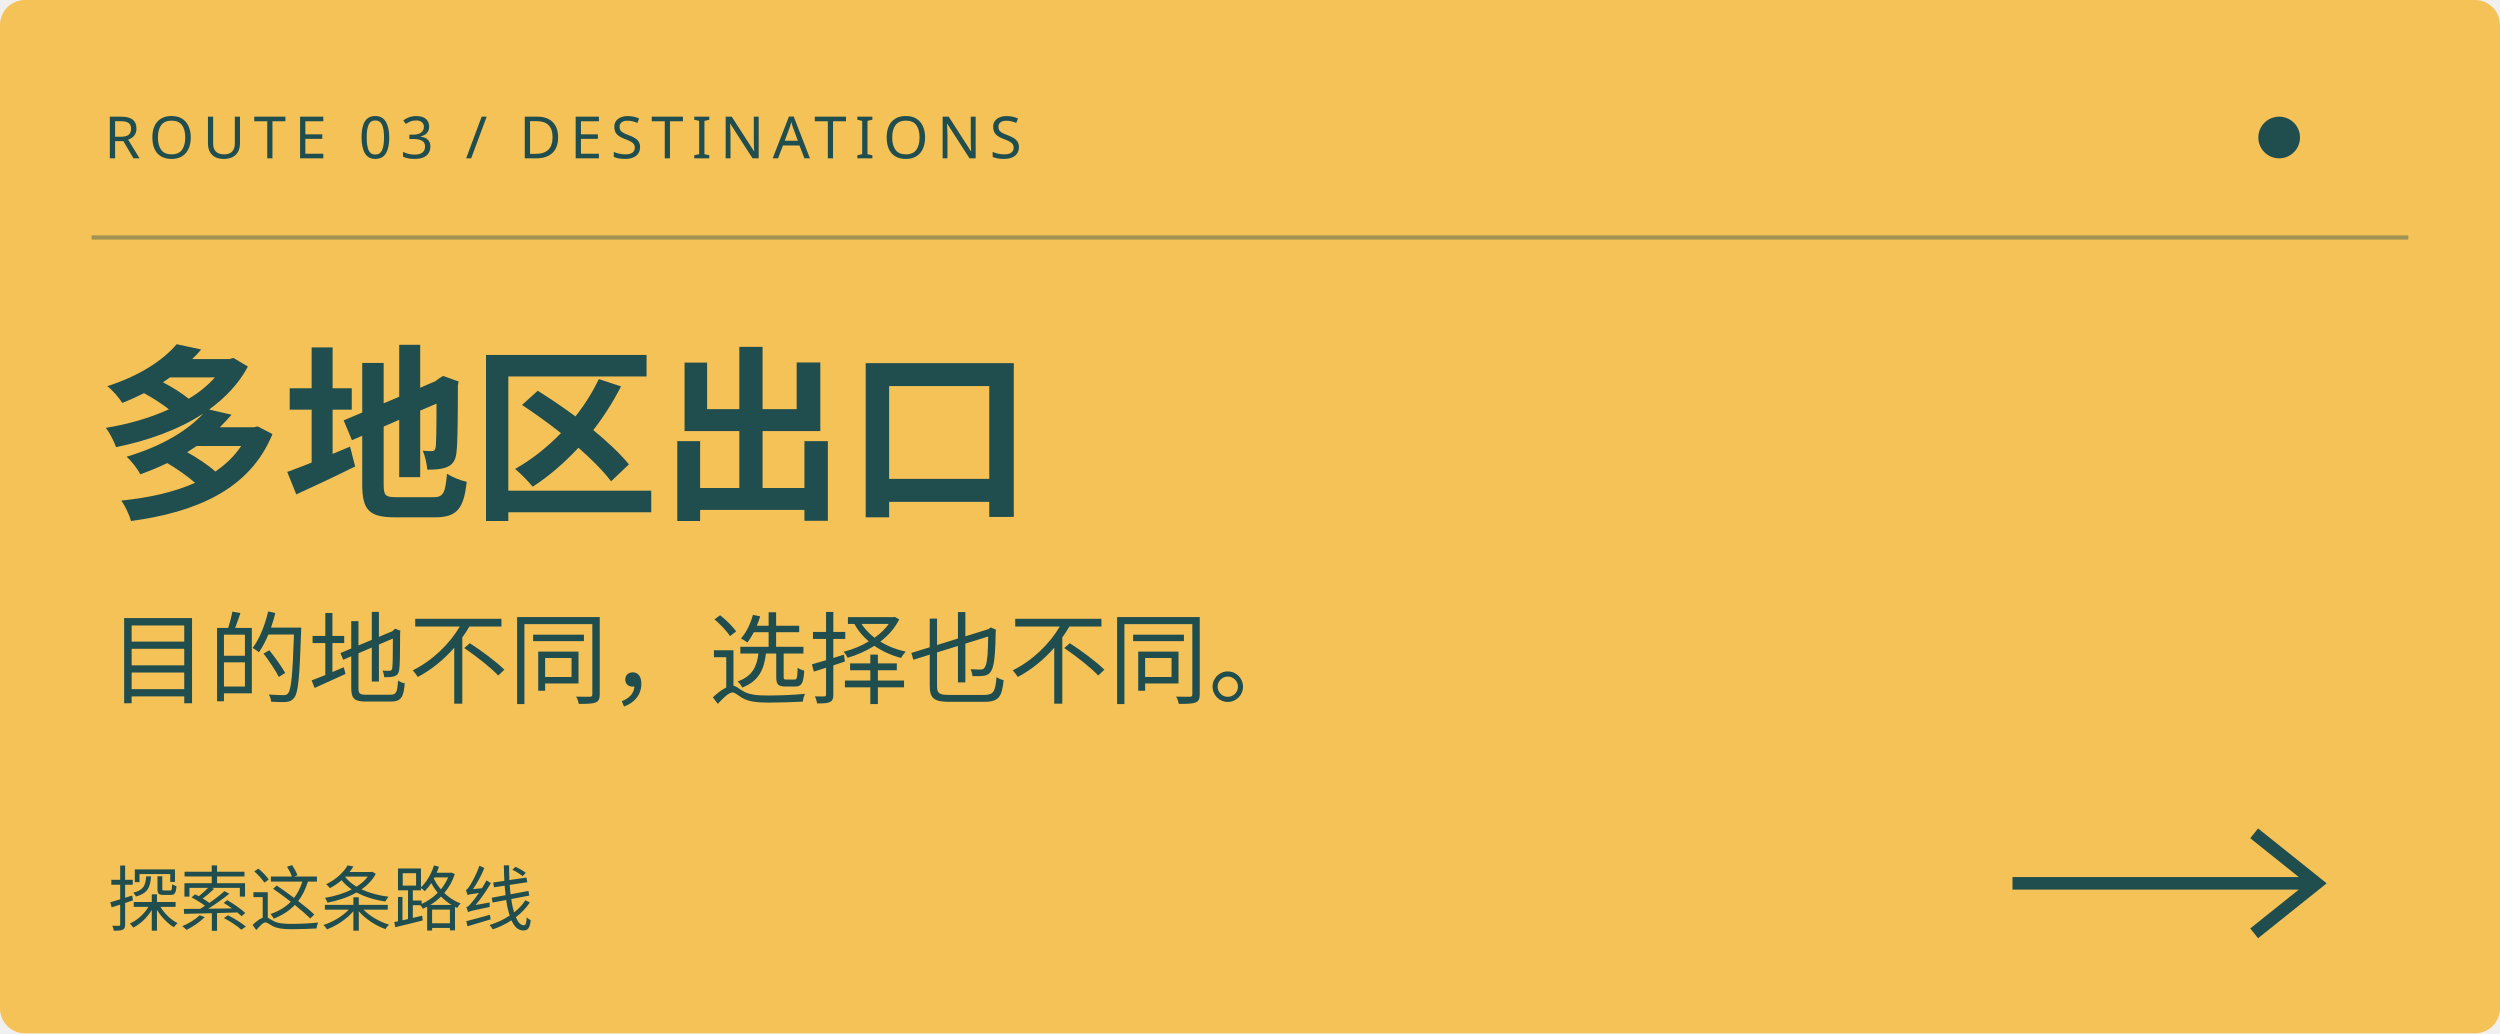
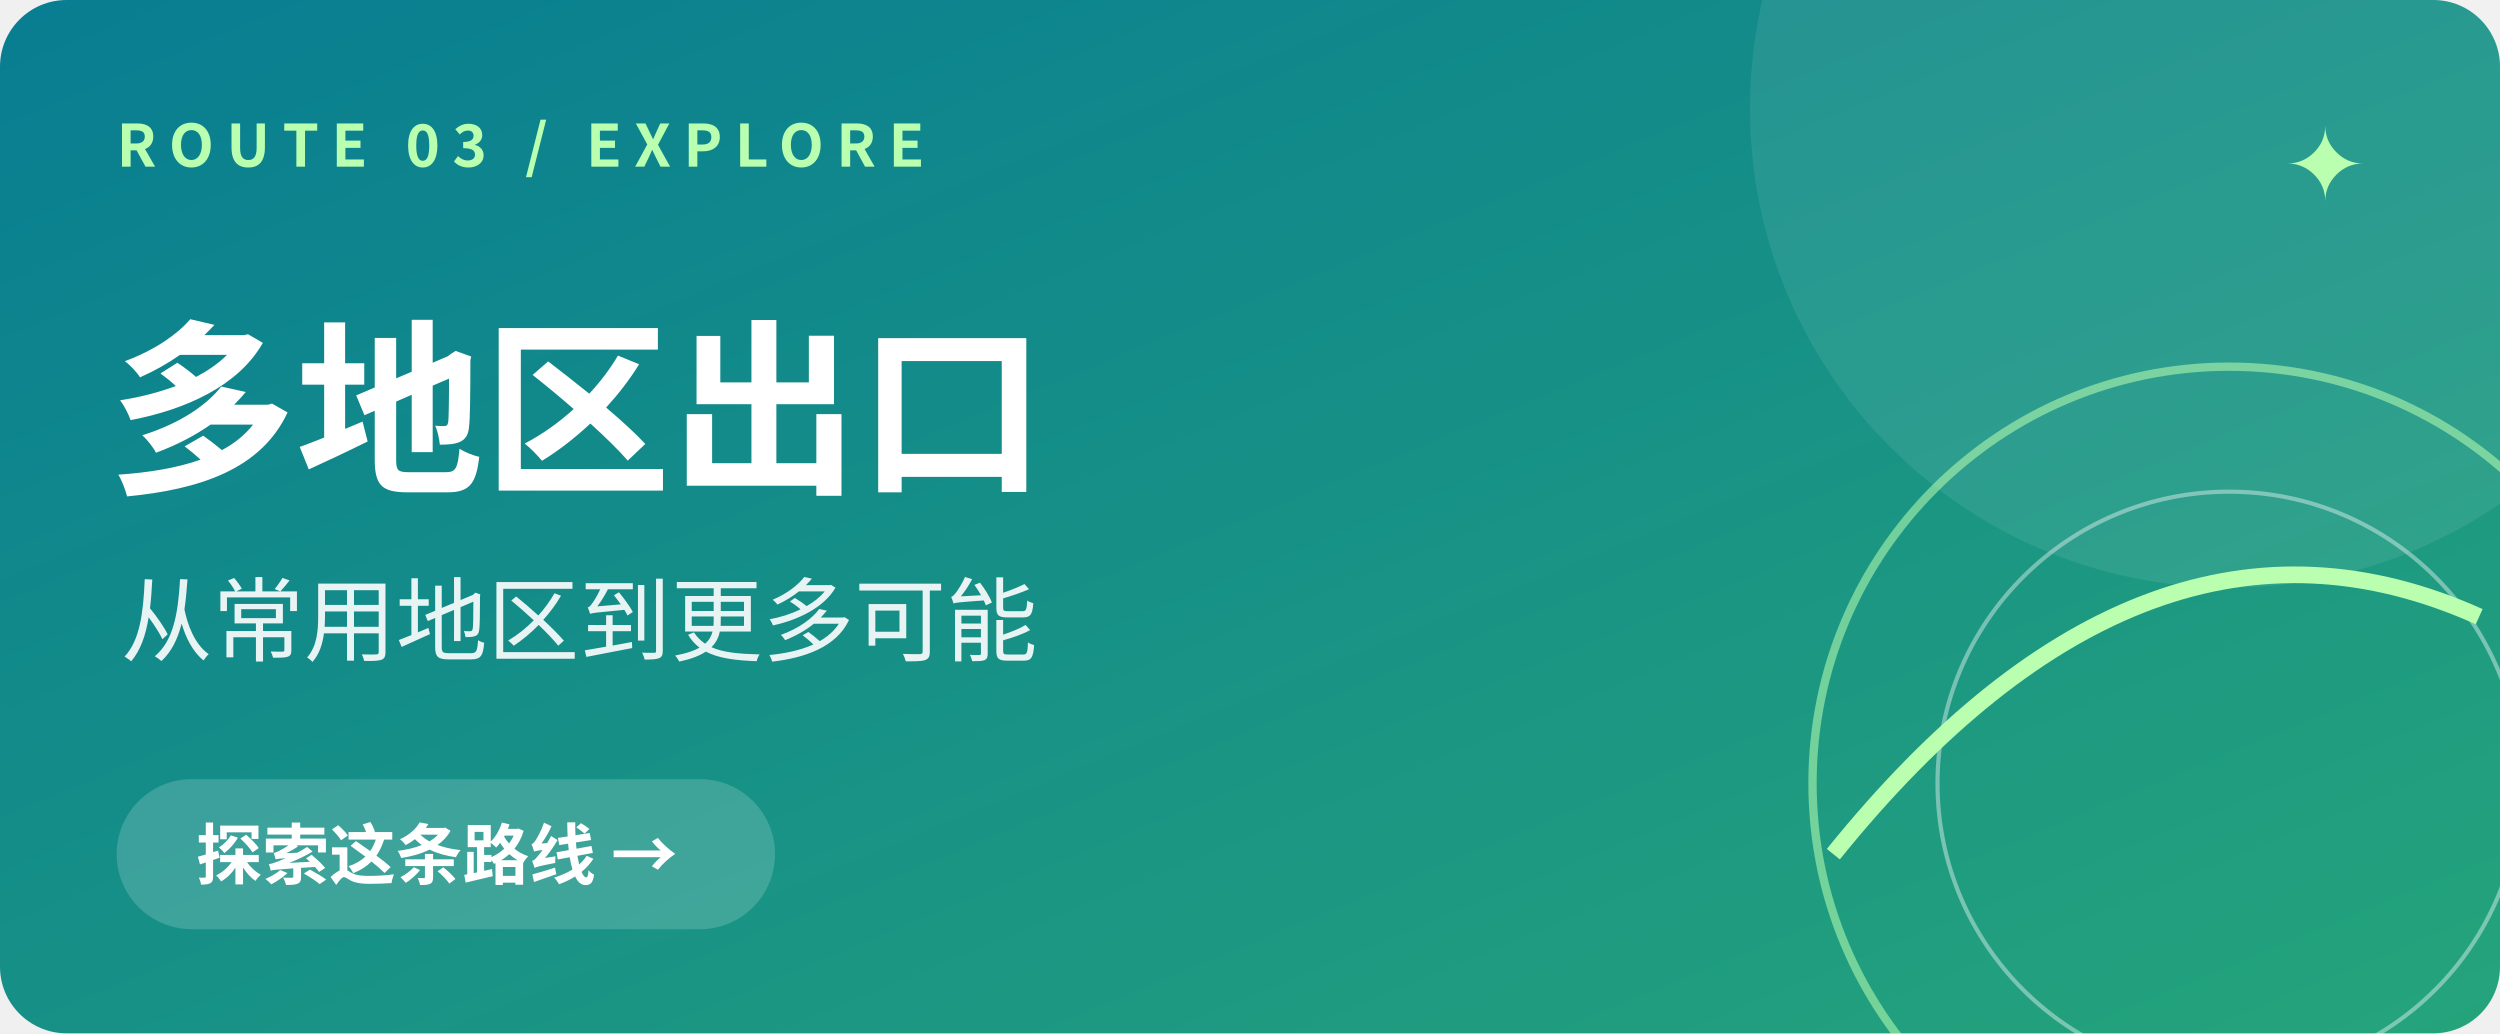
- <svg xmlns="http://www.w3.org/2000/svg" width="600" height="248" viewBox="0 0 600 248" role="img" aria-labelledby="t d">
-   <g font-family="Microsoft YaHei,PingFang SC,sans-serif">
-     <rect width="600" height="248" rx="6" fill="#f5c257" />
-     <path d="M22 57H578" stroke="#204d4e" stroke-opacity=".4" />
-     <text x="25" y="38" font-size="14" letter-spacing="2" fill="#204d4e">ROUTE 03 / DESTINATIONS</text>
-     <text x="23" y="121" font-size="45" font-weight="900" fill="#204d4e">多地区出口</text>
-     <text x="26" y="167" font-size="24" fill="#204d4e">目的地不同，选择也不同。</text>
-     <text x="26" y="222" font-size="17" fill="#204d4e">探索这条路线</text>
-     <path d="M483 212H556m-15-12 15 12-15 12" fill="none" stroke="#204d4e" stroke-width="3" />
-     <circle cx="547" cy="33" r="5" fill="#204d4e" />
+ <svg xmlns="http://www.w3.org/2000/svg" width="600" height="248" viewBox="0 0 600 248" role="img" aria-labelledby="title desc">
+   <defs>
+     <linearGradient id="g" x2="1" y2="1">
+       <stop stop-color="#087d92" />
+       <stop offset="1" stop-color="#25a47b" />
+     </linearGradient>
+   </defs>
+   <rect width="600" height="248" rx="16" fill="url(#g)" />
+   <circle cx="535" cy="26" r="115" fill="#fff" opacity=".08" />
+   <circle cx="535" cy="188" r="100" fill="none" stroke="#baffb0" stroke-width="2" opacity=".55" />
+   <circle cx="535" cy="188" r="70" fill="none" stroke="#fff" opacity=".4" />
+   <path d="M440 205 Q515 112 595 148" fill="none" stroke="#baffb0" stroke-width="4" />
+   <g font-family="Microsoft YaHei,PingFang SC,Noto Sans CJK SC,sans-serif">
+     <text x="28" y="40" font-size="14" letter-spacing="3" font-weight="700" fill="#baffb0">ROUTE 03 / EXPLORE</text>
+     <text x="26" y="115" font-size="45" font-weight="900" fill="#fff">多地区出口</text>
+     <text x="29" y="157" font-size="22" fill="#fff" opacity=".9">从常用地区到更多可能</text>
+     <rect x="28" y="187" width="158" height="36" rx="18" fill="#fff" opacity=".17" />
+     <text x="47" y="211" font-size="16" font-weight="700" fill="#fff">探索这条路线  →</text>
+     <text x="548" y="48" font-size="24" fill="#baffb0">✦</text>
  </g>
</svg>
